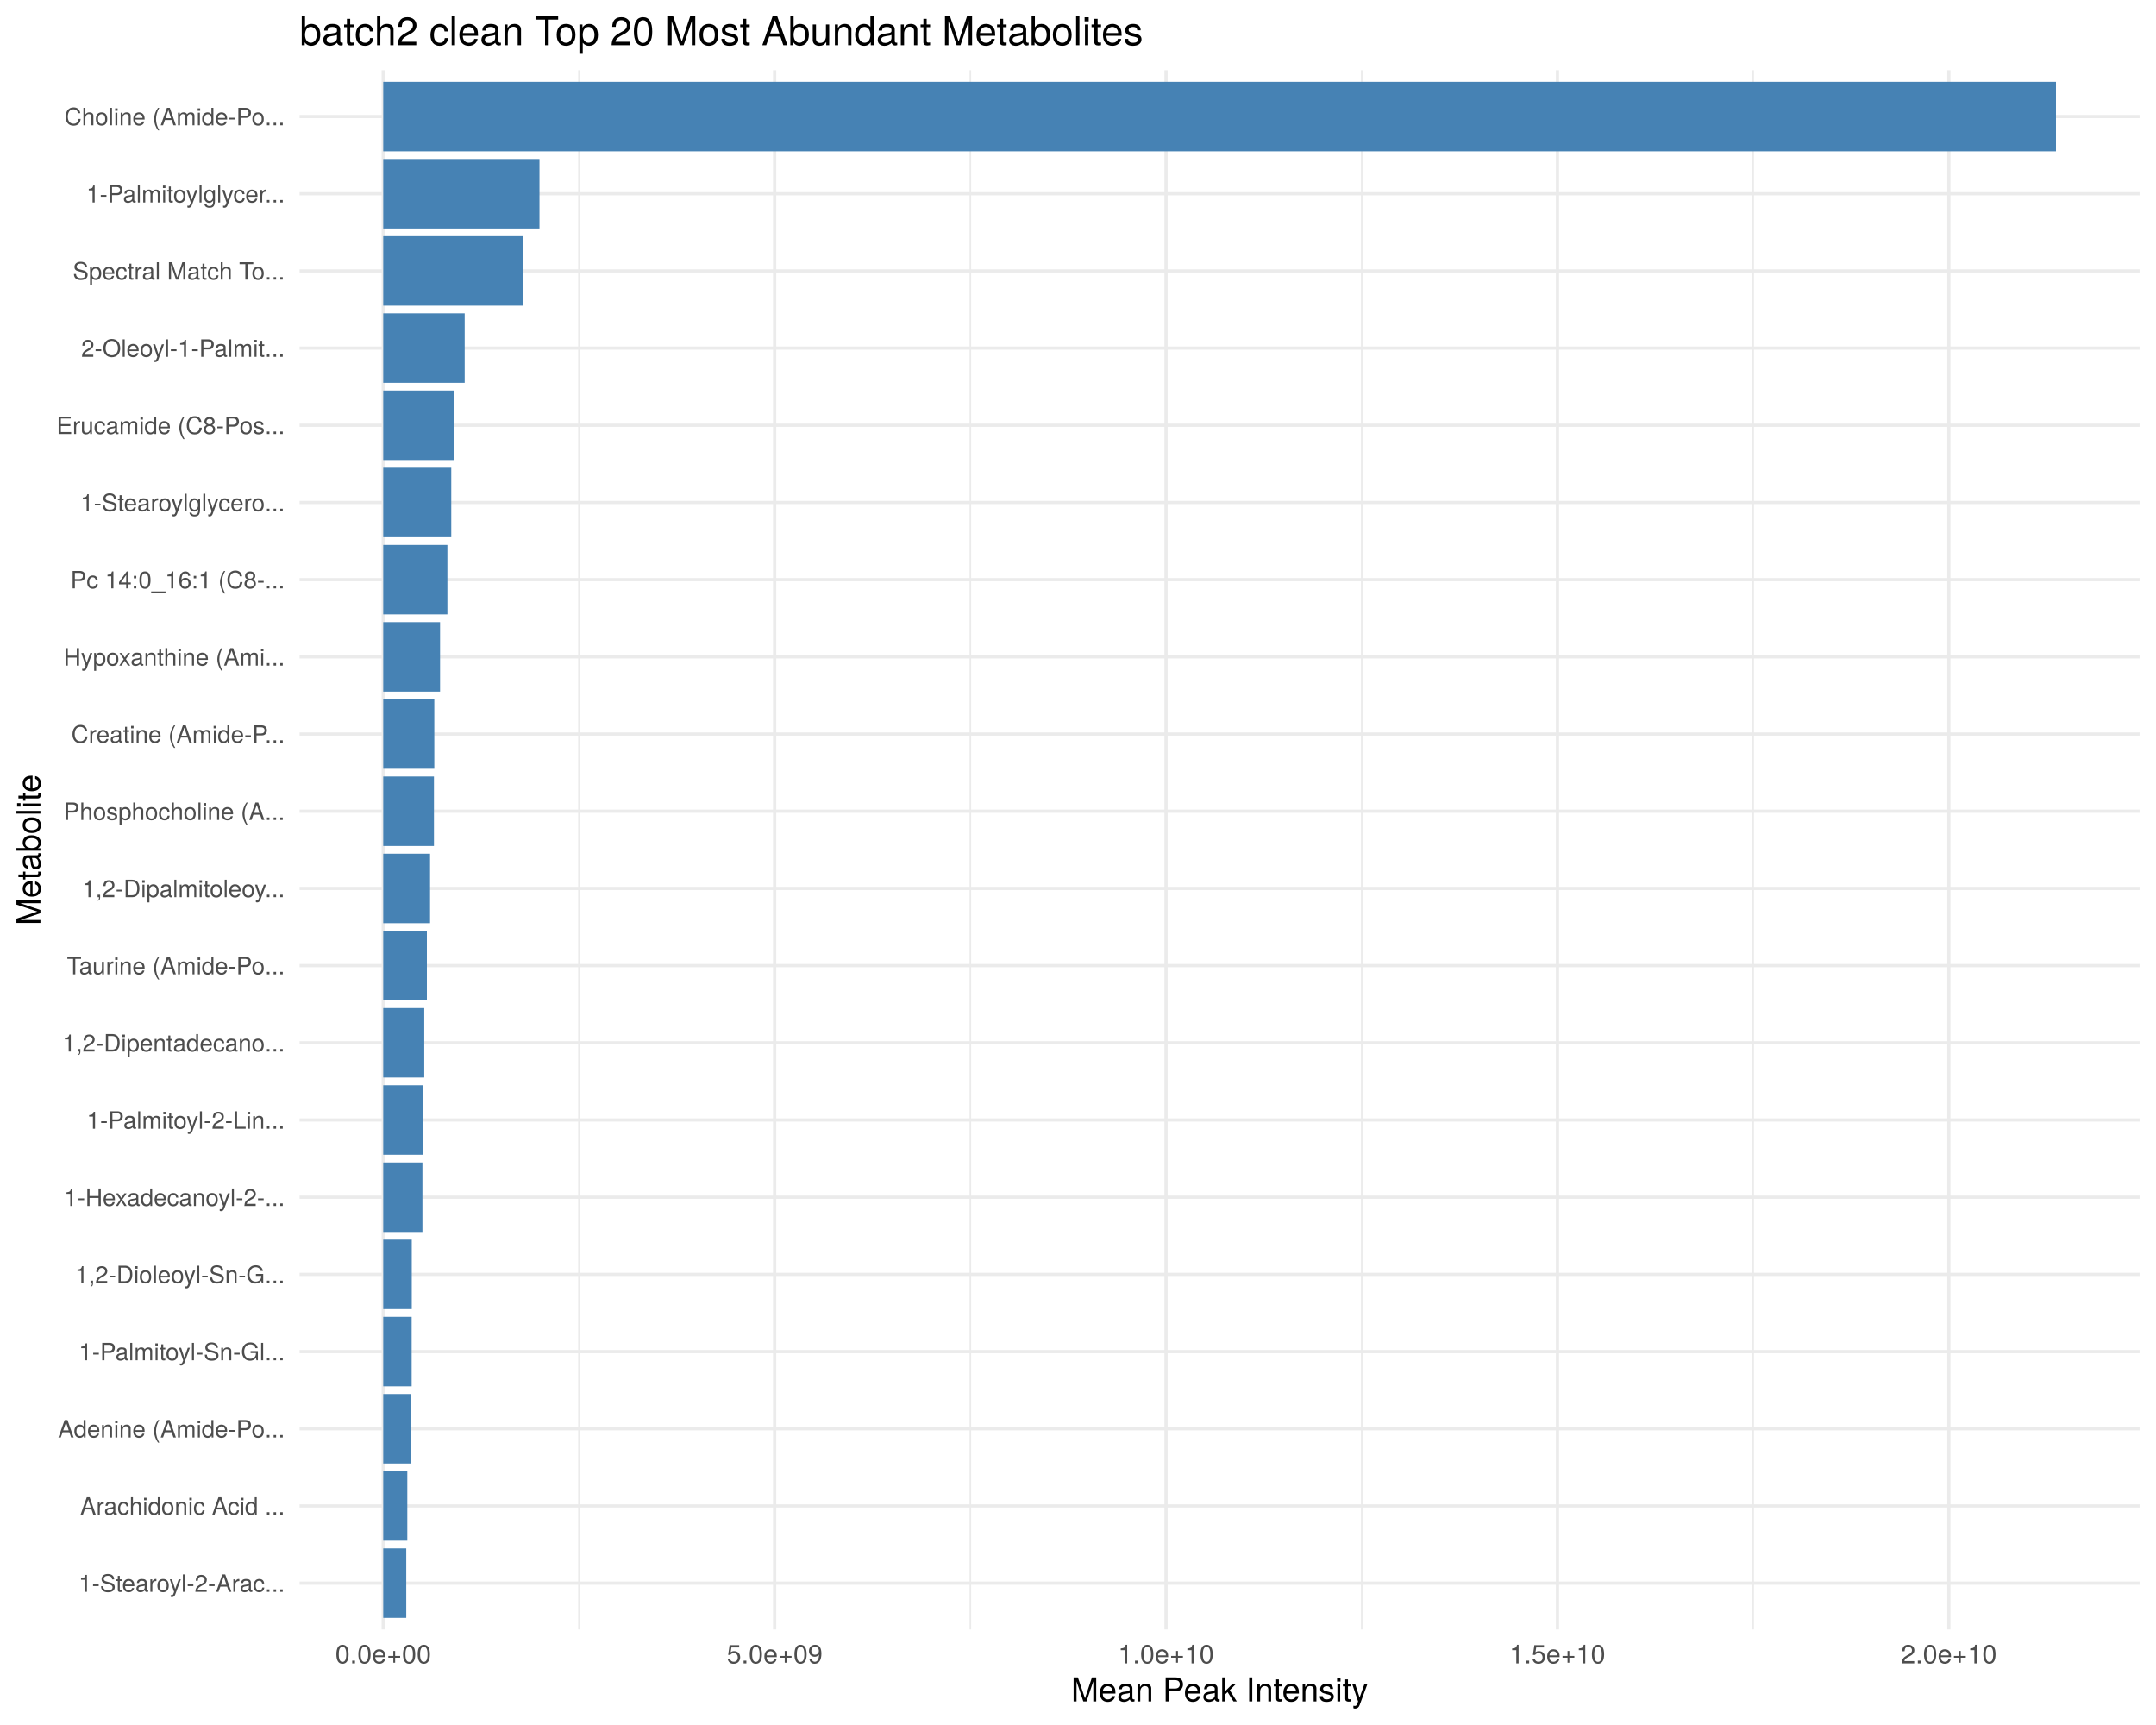
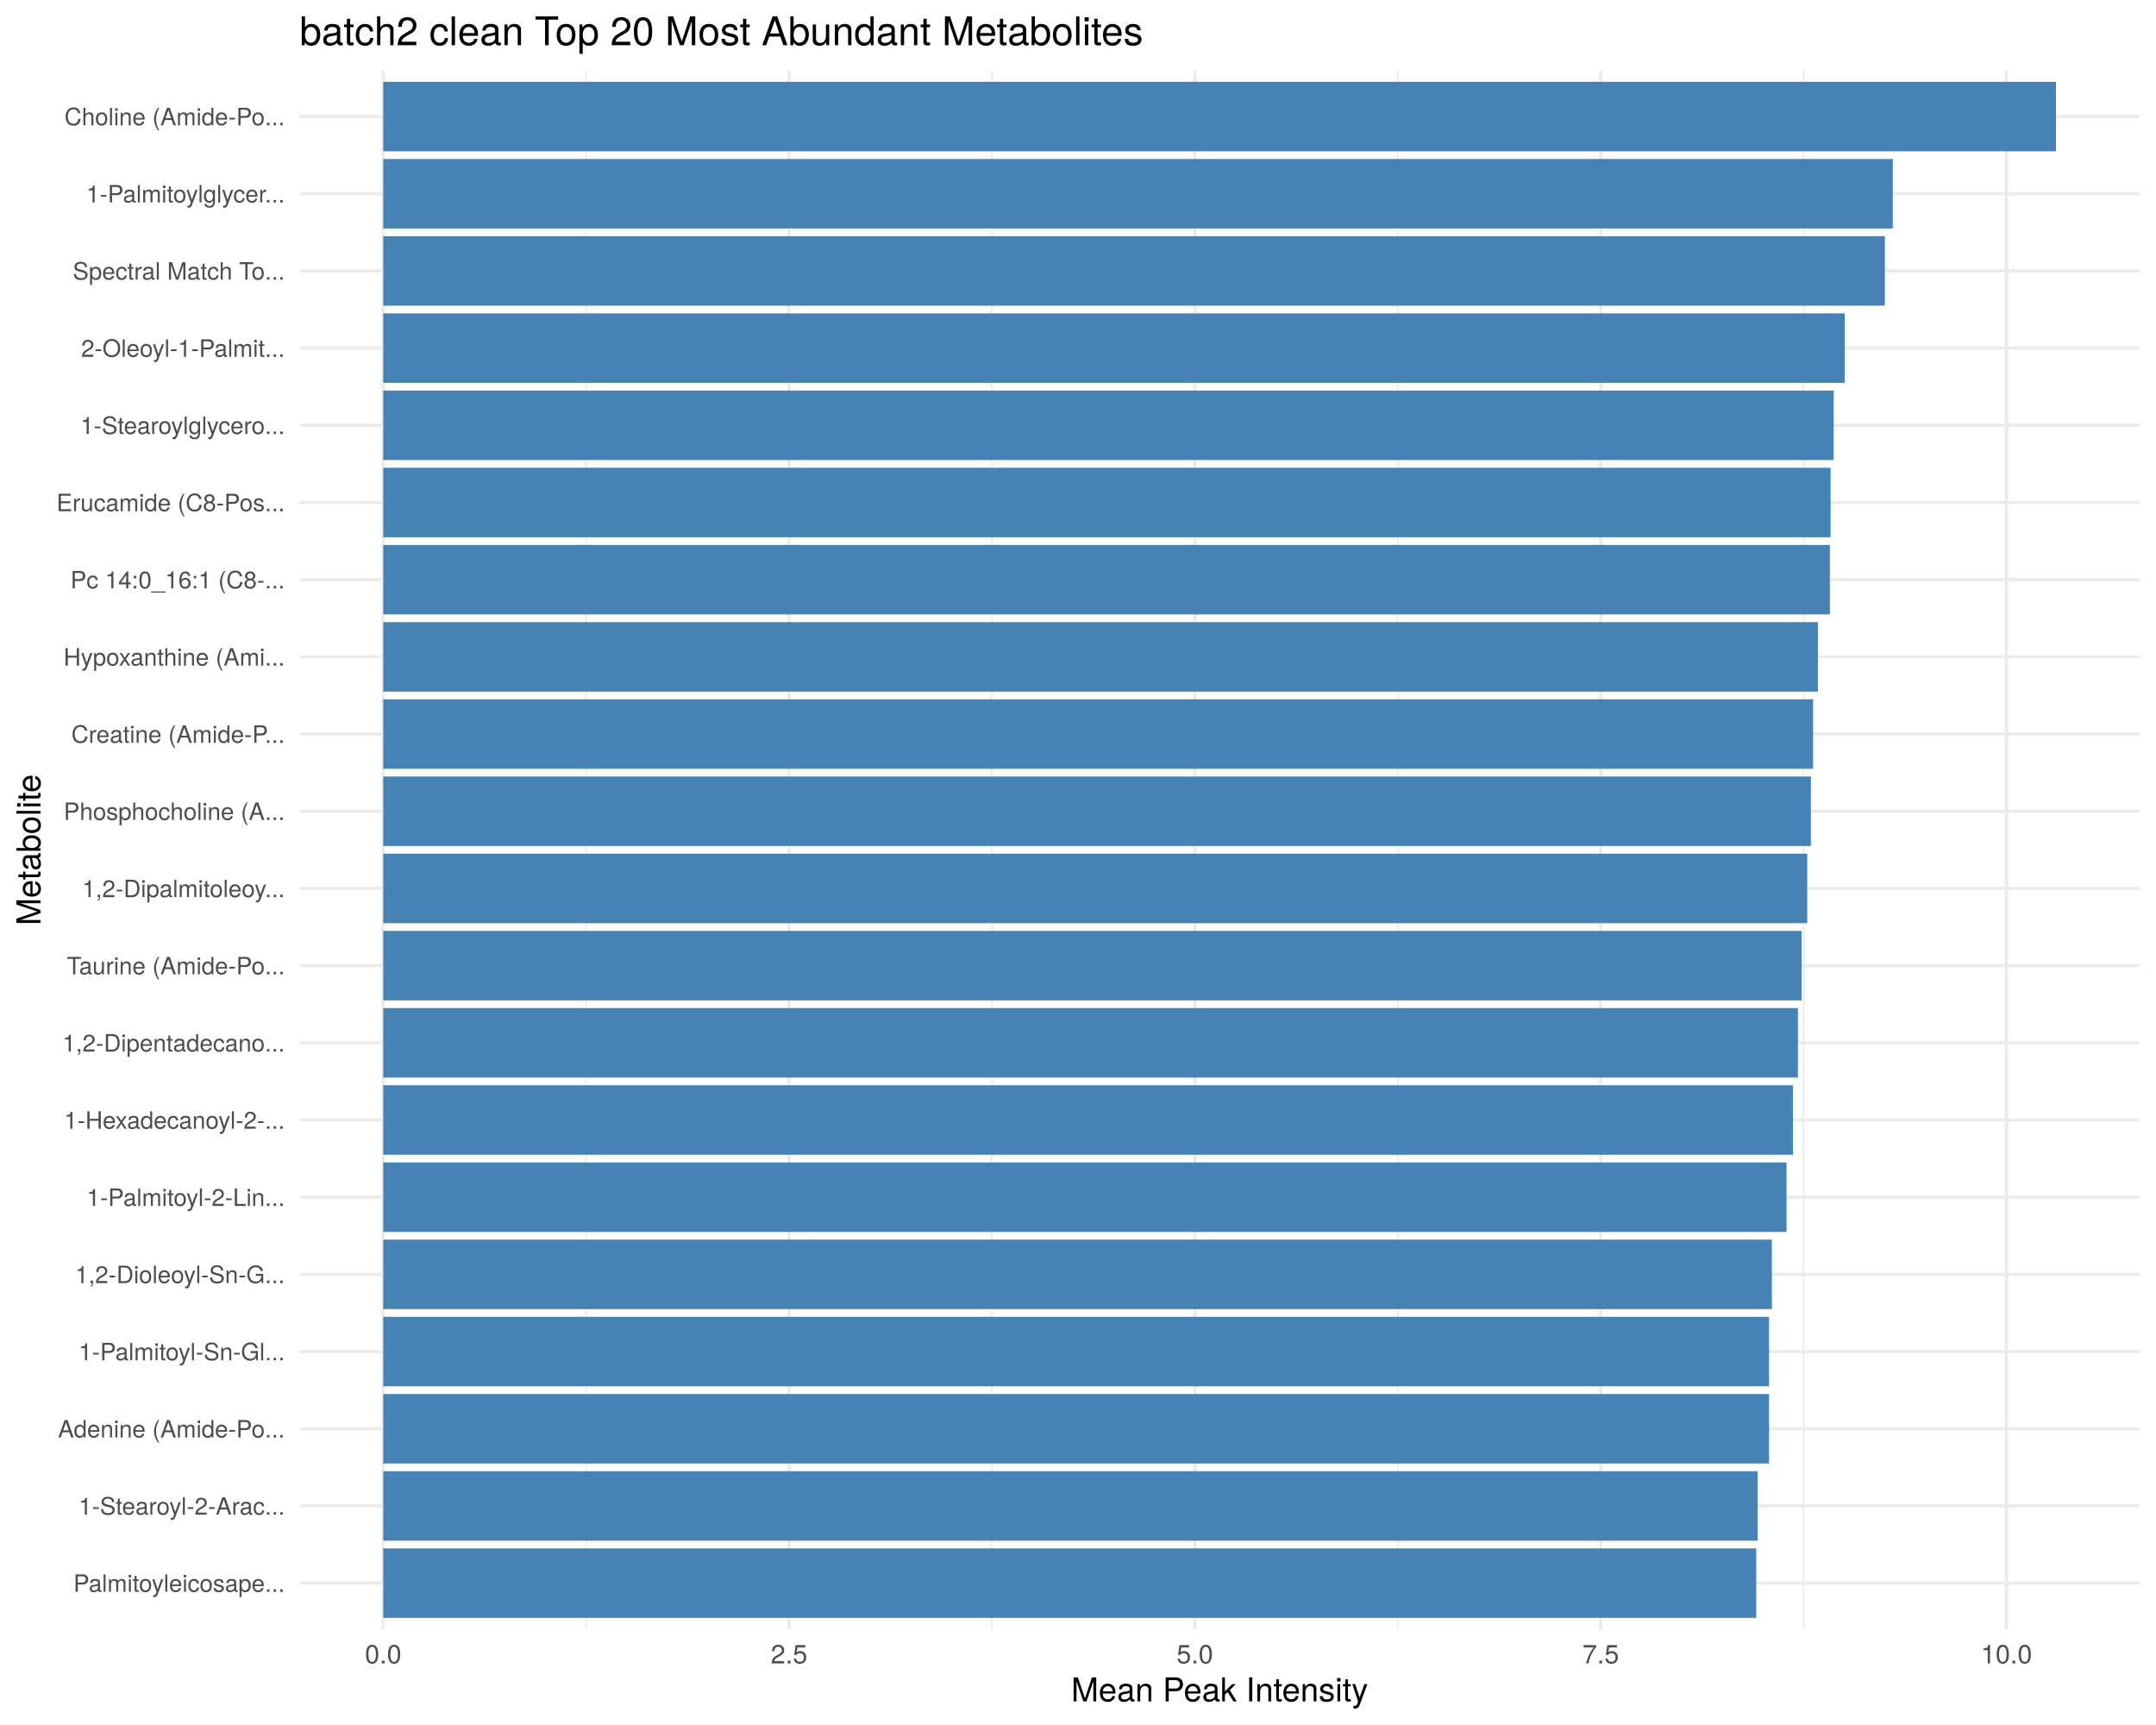
<svg xmlns="http://www.w3.org/2000/svg" class="svglite" width="720.00pt" height="576.00pt" viewBox="0 0 720.00 576.00">
  <defs>
    <style type="text/css">
    .svglite line, .svglite polyline, .svglite polygon, .svglite path, .svglite rect, .svglite circle {
      fill: none;
      stroke: #000000;
      stroke-linecap: round;
      stroke-linejoin: round;
      stroke-miterlimit: 10.00;
    }
    .svglite text {
      white-space: pre;
    }
  </style>
  </defs>
  <rect width="100%" height="100%" style="stroke: none; fill: none;" />
  <defs>
    <clipPath id="cpMC4wMHw3MjAuMDB8MC4wMHw1NzYuMDA=">
      <rect x="0.00" y="0.00" width="720.00" height="576.00" />
    </clipPath>
  </defs>
  <g clip-path="url(#cpMC4wMHw3MjAuMDB8MC4wMHw1NzYuMDA=)">
</g>
  <defs>
    <clipPath id="cpMTAwLjA1fDcxNC41MnwyMy40NXw1NDQuMDk=">
      <rect x="100.05" y="23.45" width="614.47" height="520.64" />
    </clipPath>
  </defs>
  <g clip-path="url(#cpMTAwLjA1fDcxNC41MnwyMy40NXw1NDQuMDk=)">
-     <polyline points="193.34,544.09 193.34,23.45 " style="stroke-width: 0.53; stroke: #EBEBEB; stroke-linecap: butt;" />
-     <polyline points="324.05,544.09 324.05,23.45 " style="stroke-width: 0.53; stroke: #EBEBEB; stroke-linecap: butt;" />
-     <polyline points="454.76,544.09 454.76,23.45 " style="stroke-width: 0.53; stroke: #EBEBEB; stroke-linecap: butt;" />
-     <polyline points="585.47,544.09 585.47,23.45 " style="stroke-width: 0.53; stroke: #EBEBEB; stroke-linecap: butt;" />
+     <polyline points="195.75,544.09 195.75,23.45 " style="stroke-width: 0.53; stroke: #EBEBEB; stroke-linecap: butt;" />
+     <polyline points="331.27,544.09 331.27,23.45 " style="stroke-width: 0.53; stroke: #EBEBEB; stroke-linecap: butt;" />
+     <polyline points="466.79,544.09 466.79,23.45 " style="stroke-width: 0.53; stroke: #EBEBEB; stroke-linecap: butt;" />
+     <polyline points="602.32,544.09 602.32,23.45 " style="stroke-width: 0.53; stroke: #EBEBEB; stroke-linecap: butt;" />
    <polyline points="100.05,528.63 714.52,528.63 " style="stroke-width: 1.07; stroke: #EBEBEB; stroke-linecap: butt;" />
    <polyline points="100.05,502.85 714.52,502.85 " style="stroke-width: 1.07; stroke: #EBEBEB; stroke-linecap: butt;" />
    <polyline points="100.05,477.08 714.52,477.08 " style="stroke-width: 1.07; stroke: #EBEBEB; stroke-linecap: butt;" />
    <polyline points="100.05,451.31 714.52,451.31 " style="stroke-width: 1.07; stroke: #EBEBEB; stroke-linecap: butt;" />
    <polyline points="100.05,425.53 714.52,425.53 " style="stroke-width: 1.07; stroke: #EBEBEB; stroke-linecap: butt;" />
    <polyline points="100.05,399.76 714.52,399.76 " style="stroke-width: 1.07; stroke: #EBEBEB; stroke-linecap: butt;" />
    <polyline points="100.05,373.98 714.52,373.98 " style="stroke-width: 1.07; stroke: #EBEBEB; stroke-linecap: butt;" />
    <polyline points="100.05,348.21 714.52,348.21 " style="stroke-width: 1.07; stroke: #EBEBEB; stroke-linecap: butt;" />
    <polyline points="100.05,322.43 714.52,322.43 " style="stroke-width: 1.07; stroke: #EBEBEB; stroke-linecap: butt;" />
    <polyline points="100.05,296.66 714.52,296.66 " style="stroke-width: 1.07; stroke: #EBEBEB; stroke-linecap: butt;" />
    <polyline points="100.05,270.88 714.52,270.88 " style="stroke-width: 1.07; stroke: #EBEBEB; stroke-linecap: butt;" />
    <polyline points="100.05,245.11 714.52,245.11 " style="stroke-width: 1.07; stroke: #EBEBEB; stroke-linecap: butt;" />
    <polyline points="100.05,219.34 714.52,219.34 " style="stroke-width: 1.07; stroke: #EBEBEB; stroke-linecap: butt;" />
    <polyline points="100.05,193.56 714.52,193.56 " style="stroke-width: 1.07; stroke: #EBEBEB; stroke-linecap: butt;" />
    <polyline points="100.05,167.79 714.52,167.79 " style="stroke-width: 1.07; stroke: #EBEBEB; stroke-linecap: butt;" />
    <polyline points="100.05,142.01 714.52,142.01 " style="stroke-width: 1.07; stroke: #EBEBEB; stroke-linecap: butt;" />
    <polyline points="100.05,116.24 714.52,116.24 " style="stroke-width: 1.07; stroke: #EBEBEB; stroke-linecap: butt;" />
    <polyline points="100.05,90.46 714.52,90.46 " style="stroke-width: 1.07; stroke: #EBEBEB; stroke-linecap: butt;" />
    <polyline points="100.05,64.69 714.52,64.69 " style="stroke-width: 1.07; stroke: #EBEBEB; stroke-linecap: butt;" />
    <polyline points="100.05,38.92 714.52,38.92 " style="stroke-width: 1.07; stroke: #EBEBEB; stroke-linecap: butt;" />
    <polyline points="127.98,544.09 127.98,23.45 " style="stroke-width: 1.07; stroke: #EBEBEB; stroke-linecap: butt;" />
-     <polyline points="258.69,544.09 258.69,23.45 " style="stroke-width: 1.07; stroke: #EBEBEB; stroke-linecap: butt;" />
-     <polyline points="389.40,544.09 389.40,23.45 " style="stroke-width: 1.07; stroke: #EBEBEB; stroke-linecap: butt;" />
-     <polyline points="520.11,544.09 520.11,23.45 " style="stroke-width: 1.07; stroke: #EBEBEB; stroke-linecap: butt;" />
-     <polyline points="650.82,544.09 650.82,23.45 " style="stroke-width: 1.07; stroke: #EBEBEB; stroke-linecap: butt;" />
+     <polyline points="263.51,544.09 263.51,23.45 " style="stroke-width: 1.07; stroke: #EBEBEB; stroke-linecap: butt;" />
+     <polyline points="399.03,544.09 399.03,23.45 " style="stroke-width: 1.07; stroke: #EBEBEB; stroke-linecap: butt;" />
+     <polyline points="534.56,544.09 534.56,23.45 " style="stroke-width: 1.07; stroke: #EBEBEB; stroke-linecap: butt;" />
+     <polyline points="670.08,544.09 670.08,23.45 " style="stroke-width: 1.07; stroke: #EBEBEB; stroke-linecap: butt;" />
    <rect x="127.98" y="27.32" width="558.61" height="23.20" style="stroke-width: 1.07; stroke: none; stroke-linecap: butt; stroke-linejoin: miter; fill: #4682B4;" />
-     <rect x="127.98" y="53.09" width="52.18" height="23.20" style="stroke-width: 1.07; stroke: none; stroke-linecap: butt; stroke-linejoin: miter; fill: #4682B4;" />
-     <rect x="127.98" y="78.87" width="46.63" height="23.20" style="stroke-width: 1.07; stroke: none; stroke-linecap: butt; stroke-linejoin: miter; fill: #4682B4;" />
-     <rect x="127.98" y="104.64" width="27.20" height="23.20" style="stroke-width: 1.07; stroke: none; stroke-linecap: butt; stroke-linejoin: miter; fill: #4682B4;" />
-     <rect x="127.98" y="130.41" width="23.53" height="23.20" style="stroke-width: 1.07; stroke: none; stroke-linecap: butt; stroke-linejoin: miter; fill: #4682B4;" />
-     <rect x="127.98" y="156.19" width="22.72" height="23.20" style="stroke-width: 1.07; stroke: none; stroke-linecap: butt; stroke-linejoin: miter; fill: #4682B4;" />
-     <rect x="127.98" y="181.96" width="21.43" height="23.20" style="stroke-width: 1.07; stroke: none; stroke-linecap: butt; stroke-linejoin: miter; fill: #4682B4;" />
-     <rect x="127.98" y="207.74" width="18.98" height="23.20" style="stroke-width: 1.07; stroke: none; stroke-linecap: butt; stroke-linejoin: miter; fill: #4682B4;" />
-     <rect x="127.98" y="233.51" width="17.06" height="23.20" style="stroke-width: 1.07; stroke: none; stroke-linecap: butt; stroke-linejoin: miter; fill: #4682B4;" />
-     <rect x="127.98" y="259.29" width="16.94" height="23.20" style="stroke-width: 1.07; stroke: none; stroke-linecap: butt; stroke-linejoin: miter; fill: #4682B4;" />
-     <rect x="127.98" y="285.06" width="15.64" height="23.20" style="stroke-width: 1.07; stroke: none; stroke-linecap: butt; stroke-linejoin: miter; fill: #4682B4;" />
-     <rect x="127.98" y="310.84" width="14.58" height="23.20" style="stroke-width: 1.07; stroke: none; stroke-linecap: butt; stroke-linejoin: miter; fill: #4682B4;" />
-     <rect x="127.98" y="336.61" width="13.70" height="23.20" style="stroke-width: 1.07; stroke: none; stroke-linecap: butt; stroke-linejoin: miter; fill: #4682B4;" />
-     <rect x="127.98" y="362.38" width="13.19" height="23.20" style="stroke-width: 1.07; stroke: none; stroke-linecap: butt; stroke-linejoin: miter; fill: #4682B4;" />
-     <rect x="127.98" y="388.16" width="13.09" height="23.20" style="stroke-width: 1.07; stroke: none; stroke-linecap: butt; stroke-linejoin: miter; fill: #4682B4;" />
-     <rect x="127.98" y="413.93" width="9.53" height="23.20" style="stroke-width: 1.07; stroke: none; stroke-linecap: butt; stroke-linejoin: miter; fill: #4682B4;" />
-     <rect x="127.98" y="439.71" width="9.49" height="23.20" style="stroke-width: 1.07; stroke: none; stroke-linecap: butt; stroke-linejoin: miter; fill: #4682B4;" />
-     <rect x="127.98" y="465.48" width="9.36" height="23.20" style="stroke-width: 1.07; stroke: none; stroke-linecap: butt; stroke-linejoin: miter; fill: #4682B4;" />
-     <rect x="127.98" y="491.26" width="8.04" height="23.20" style="stroke-width: 1.07; stroke: none; stroke-linecap: butt; stroke-linejoin: miter; fill: #4682B4;" />
-     <rect x="127.98" y="517.03" width="7.69" height="23.20" style="stroke-width: 1.07; stroke: none; stroke-linecap: butt; stroke-linejoin: miter; fill: #4682B4;" />
+     <rect x="127.98" y="53.09" width="504.12" height="23.20" style="stroke-width: 1.07; stroke: none; stroke-linecap: butt; stroke-linejoin: miter; fill: #4682B4;" />
+     <rect x="127.98" y="78.87" width="501.47" height="23.20" style="stroke-width: 1.07; stroke: none; stroke-linecap: butt; stroke-linejoin: miter; fill: #4682B4;" />
+     <rect x="127.98" y="104.64" width="488.06" height="23.20" style="stroke-width: 1.07; stroke: none; stroke-linecap: butt; stroke-linejoin: miter; fill: #4682B4;" />
+     <rect x="127.98" y="130.41" width="484.38" height="23.20" style="stroke-width: 1.07; stroke: none; stroke-linecap: butt; stroke-linejoin: miter; fill: #4682B4;" />
+     <rect x="127.98" y="156.19" width="483.34" height="23.20" style="stroke-width: 1.07; stroke: none; stroke-linecap: butt; stroke-linejoin: miter; fill: #4682B4;" />
+     <rect x="127.98" y="181.96" width="483.11" height="23.20" style="stroke-width: 1.07; stroke: none; stroke-linecap: butt; stroke-linejoin: miter; fill: #4682B4;" />
+     <rect x="127.98" y="207.74" width="479.13" height="23.20" style="stroke-width: 1.07; stroke: none; stroke-linecap: butt; stroke-linejoin: miter; fill: #4682B4;" />
+     <rect x="127.98" y="233.51" width="477.50" height="23.20" style="stroke-width: 1.07; stroke: none; stroke-linecap: butt; stroke-linejoin: miter; fill: #4682B4;" />
+     <rect x="127.98" y="259.29" width="476.76" height="23.20" style="stroke-width: 1.07; stroke: none; stroke-linecap: butt; stroke-linejoin: miter; fill: #4682B4;" />
+     <rect x="127.98" y="285.06" width="475.55" height="23.20" style="stroke-width: 1.07; stroke: none; stroke-linecap: butt; stroke-linejoin: miter; fill: #4682B4;" />
+     <rect x="127.98" y="310.84" width="473.67" height="23.20" style="stroke-width: 1.07; stroke: none; stroke-linecap: butt; stroke-linejoin: miter; fill: #4682B4;" />
+     <rect x="127.98" y="336.61" width="472.44" height="23.20" style="stroke-width: 1.07; stroke: none; stroke-linecap: butt; stroke-linejoin: miter; fill: #4682B4;" />
+     <rect x="127.98" y="362.38" width="470.78" height="23.20" style="stroke-width: 1.07; stroke: none; stroke-linecap: butt; stroke-linejoin: miter; fill: #4682B4;" />
+     <rect x="127.98" y="388.16" width="468.63" height="23.20" style="stroke-width: 1.07; stroke: none; stroke-linecap: butt; stroke-linejoin: miter; fill: #4682B4;" />
+     <rect x="127.98" y="413.93" width="463.74" height="23.20" style="stroke-width: 1.07; stroke: none; stroke-linecap: butt; stroke-linejoin: miter; fill: #4682B4;" />
+     <rect x="127.98" y="439.71" width="462.80" height="23.20" style="stroke-width: 1.07; stroke: none; stroke-linecap: butt; stroke-linejoin: miter; fill: #4682B4;" />
+     <rect x="127.98" y="465.48" width="462.80" height="23.20" style="stroke-width: 1.07; stroke: none; stroke-linecap: butt; stroke-linejoin: miter; fill: #4682B4;" />
+     <rect x="127.98" y="491.26" width="459.01" height="23.20" style="stroke-width: 1.07; stroke: none; stroke-linecap: butt; stroke-linejoin: miter; fill: #4682B4;" />
+     <rect x="127.98" y="517.03" width="458.52" height="23.20" style="stroke-width: 1.07; stroke: none; stroke-linecap: butt; stroke-linejoin: miter; fill: #4682B4;" />
  </g>
  <g clip-path="url(#cpMC4wMHw3MjAuMDB8MC4wMHw1NzYuMDA=)">
-     <text x="95.12" y="531.54" text-anchor="end" style="font-size: 8.00px; font-weight: 0;fill: #4D4D4D; font-family: &quot;TeX Gyre Heros&quot;;" textLength="69.37px" lengthAdjust="spacingAndGlyphs">1-Stearoyl-2-Arac...</text>
-     <text x="95.12" y="505.77" text-anchor="end" style="font-size: 8.00px; font-weight: 0;fill: #4D4D4D; font-family: &quot;TeX Gyre Heros&quot;;" textLength="68.50px" lengthAdjust="spacingAndGlyphs">Arachidonic Acid ...</text>
+     <text x="95.12" y="531.54" text-anchor="end" style="font-size: 8.00px; font-weight: 0;fill: #4D4D4D; font-family: &quot;TeX Gyre Heros&quot;;" textLength="71.17px" lengthAdjust="spacingAndGlyphs">Palmitoyleicosape...</text>
+     <text x="95.12" y="505.77" text-anchor="end" style="font-size: 8.00px; font-weight: 0;fill: #4D4D4D; font-family: &quot;TeX Gyre Heros&quot;;" textLength="69.37px" lengthAdjust="spacingAndGlyphs">1-Stearoyl-2-Arac...</text>
    <text x="95.12" y="480.00" text-anchor="end" style="font-size: 8.00px; font-weight: 0;fill: #4D4D4D; font-family: &quot;TeX Gyre Heros&quot;;" textLength="76.05px" lengthAdjust="spacingAndGlyphs">Adenine (Amide-Po...</text>
    <text x="95.12" y="454.22" text-anchor="end" style="font-size: 8.00px; font-weight: 0;fill: #4D4D4D; font-family: &quot;TeX Gyre Heros&quot;;" textLength="69.36px" lengthAdjust="spacingAndGlyphs">1-Palmitoyl-Sn-Gl...</text>
    <text x="95.12" y="428.45" text-anchor="end" style="font-size: 8.00px; font-weight: 0;fill: #4D4D4D; font-family: &quot;TeX Gyre Heros&quot;;" textLength="70.26px" lengthAdjust="spacingAndGlyphs">1,2-Dioleoyl-Sn-G...</text>
-     <text x="95.12" y="402.67" text-anchor="end" style="font-size: 8.00px; font-weight: 0;fill: #4D4D4D; font-family: &quot;TeX Gyre Heros&quot;;" textLength="74.28px" lengthAdjust="spacingAndGlyphs">1-Hexadecanoyl-2-...</text>
-     <text x="95.12" y="376.90" text-anchor="end" style="font-size: 8.00px; font-weight: 0;fill: #4D4D4D; font-family: &quot;TeX Gyre Heros&quot;;" textLength="66.71px" lengthAdjust="spacingAndGlyphs">1-Palmitoyl-2-Lin...</text>
+     <text x="95.12" y="402.67" text-anchor="end" style="font-size: 8.00px; font-weight: 0;fill: #4D4D4D; font-family: &quot;TeX Gyre Heros&quot;;" textLength="66.71px" lengthAdjust="spacingAndGlyphs">1-Palmitoyl-2-Lin...</text>
+     <text x="95.12" y="376.90" text-anchor="end" style="font-size: 8.00px; font-weight: 0;fill: #4D4D4D; font-family: &quot;TeX Gyre Heros&quot;;" textLength="74.28px" lengthAdjust="spacingAndGlyphs">1-Hexadecanoyl-2-...</text>
    <text x="95.12" y="351.12" text-anchor="end" style="font-size: 8.00px; font-weight: 0;fill: #4D4D4D; font-family: &quot;TeX Gyre Heros&quot;;" textLength="74.29px" lengthAdjust="spacingAndGlyphs">1,2-Dipentadecano...</text>
    <text x="95.12" y="325.35" text-anchor="end" style="font-size: 8.00px; font-weight: 0;fill: #4D4D4D; font-family: &quot;TeX Gyre Heros&quot;;" textLength="73.82px" lengthAdjust="spacingAndGlyphs">Taurine (Amide-Po...</text>
    <text x="95.12" y="299.58" text-anchor="end" style="font-size: 8.00px; font-weight: 0;fill: #4D4D4D; font-family: &quot;TeX Gyre Heros&quot;;" textLength="68.49px" lengthAdjust="spacingAndGlyphs">1,2-Dipalmitoleoy...</text>
    <text x="95.12" y="273.80" text-anchor="end" style="font-size: 8.00px; font-weight: 0;fill: #4D4D4D; font-family: &quot;TeX Gyre Heros&quot;;" textLength="73.84px" lengthAdjust="spacingAndGlyphs">Phosphocholine (A...</text>
    <text x="95.12" y="248.03" text-anchor="end" style="font-size: 8.00px; font-weight: 0;fill: #4D4D4D; font-family: &quot;TeX Gyre Heros&quot;;" textLength="72.48px" lengthAdjust="spacingAndGlyphs">Creatine (Amide-P...</text>
    <text x="95.12" y="222.25" text-anchor="end" style="font-size: 8.00px; font-weight: 0;fill: #4D4D4D; font-family: &quot;TeX Gyre Heros&quot;;" textLength="74.28px" lengthAdjust="spacingAndGlyphs">Hypoxanthine (Ami...</text>
    <text x="95.12" y="196.48" text-anchor="end" style="font-size: 8.00px; font-weight: 0;fill: #4D4D4D; font-family: &quot;TeX Gyre Heros&quot;;" textLength="71.61px" lengthAdjust="spacingAndGlyphs">Pc 14:0_16:1 (C8-...</text>
-     <text x="95.12" y="170.70" text-anchor="end" style="font-size: 8.00px; font-weight: 0;fill: #4D4D4D; font-family: &quot;TeX Gyre Heros&quot;;" textLength="68.94px" lengthAdjust="spacingAndGlyphs">1-Stearoylglycero...</text>
-     <text x="95.12" y="144.93" text-anchor="end" style="font-size: 8.00px; font-weight: 0;fill: #4D4D4D; font-family: &quot;TeX Gyre Heros&quot;;" textLength="76.49px" lengthAdjust="spacingAndGlyphs">Erucamide (C8-Pos...</text>
+     <text x="95.12" y="170.70" text-anchor="end" style="font-size: 8.00px; font-weight: 0;fill: #4D4D4D; font-family: &quot;TeX Gyre Heros&quot;;" textLength="76.49px" lengthAdjust="spacingAndGlyphs">Erucamide (C8-Pos...</text>
+     <text x="95.12" y="144.93" text-anchor="end" style="font-size: 8.00px; font-weight: 0;fill: #4D4D4D; font-family: &quot;TeX Gyre Heros&quot;;" textLength="68.94px" lengthAdjust="spacingAndGlyphs">1-Stearoylglycero...</text>
    <text x="95.12" y="119.15" text-anchor="end" style="font-size: 8.00px; font-weight: 0;fill: #4D4D4D; font-family: &quot;TeX Gyre Heros&quot;;" textLength="68.48px" lengthAdjust="spacingAndGlyphs">2-Oleoyl-1-Palmit...</text>
    <text x="95.12" y="93.38" text-anchor="end" style="font-size: 8.00px; font-weight: 0;fill: #4D4D4D; font-family: &quot;TeX Gyre Heros&quot;;" textLength="71.61px" lengthAdjust="spacingAndGlyphs">Spectral Match To...</text>
    <text x="95.12" y="67.61" text-anchor="end" style="font-size: 8.00px; font-weight: 0;fill: #4D4D4D; font-family: &quot;TeX Gyre Heros&quot;;" textLength="67.60px" lengthAdjust="spacingAndGlyphs">1-Palmitoylglycer...</text>
    <text x="95.12" y="41.83" text-anchor="end" style="font-size: 8.00px; font-weight: 0;fill: #4D4D4D; font-family: &quot;TeX Gyre Heros&quot;;" textLength="73.82px" lengthAdjust="spacingAndGlyphs">Choline (Amide-Po...</text>
-     <text x="127.98" y="555.44" text-anchor="middle" style="font-size: 8.80px; font-weight: 0;fill: #4D4D4D; font-family: &quot;TeX Gyre Heros&quot;;" textLength="32.03px" lengthAdjust="spacingAndGlyphs">0.0e+00</text>
-     <text x="258.69" y="555.44" text-anchor="middle" style="font-size: 8.80px; font-weight: 0;fill: #4D4D4D; font-family: &quot;TeX Gyre Heros&quot;;" textLength="32.03px" lengthAdjust="spacingAndGlyphs">5.0e+09</text>
-     <text x="389.40" y="555.44" text-anchor="middle" style="font-size: 8.80px; font-weight: 0;fill: #4D4D4D; font-family: &quot;TeX Gyre Heros&quot;;" textLength="32.03px" lengthAdjust="spacingAndGlyphs">1.0e+10</text>
-     <text x="520.11" y="555.44" text-anchor="middle" style="font-size: 8.80px; font-weight: 0;fill: #4D4D4D; font-family: &quot;TeX Gyre Heros&quot;;" textLength="32.03px" lengthAdjust="spacingAndGlyphs">1.5e+10</text>
-     <text x="650.82" y="555.44" text-anchor="middle" style="font-size: 8.80px; font-weight: 0;fill: #4D4D4D; font-family: &quot;TeX Gyre Heros&quot;;" textLength="32.03px" lengthAdjust="spacingAndGlyphs">2.0e+10</text>
+     <text x="127.98" y="555.44" text-anchor="middle" style="font-size: 8.80px; font-weight: 0;fill: #4D4D4D; font-family: &quot;TeX Gyre Heros&quot;;" textLength="12.23px" lengthAdjust="spacingAndGlyphs">0.0</text>
+     <text x="263.51" y="555.44" text-anchor="middle" style="font-size: 8.80px; font-weight: 0;fill: #4D4D4D; font-family: &quot;TeX Gyre Heros&quot;;" textLength="12.23px" lengthAdjust="spacingAndGlyphs">2.5</text>
+     <text x="399.03" y="555.44" text-anchor="middle" style="font-size: 8.80px; font-weight: 0;fill: #4D4D4D; font-family: &quot;TeX Gyre Heros&quot;;" textLength="12.23px" lengthAdjust="spacingAndGlyphs">5.0</text>
+     <text x="534.56" y="555.44" text-anchor="middle" style="font-size: 8.80px; font-weight: 0;fill: #4D4D4D; font-family: &quot;TeX Gyre Heros&quot;;" textLength="12.23px" lengthAdjust="spacingAndGlyphs">7.5</text>
+     <text x="670.08" y="555.44" text-anchor="middle" style="font-size: 8.80px; font-weight: 0;fill: #4D4D4D; font-family: &quot;TeX Gyre Heros&quot;;" textLength="17.11px" lengthAdjust="spacingAndGlyphs">10.0</text>
    <text x="407.29" y="568.12" text-anchor="middle" style="font-size: 11.00px; font-weight: 0; font-family: &quot;TeX Gyre Heros&quot;;" textLength="99.65px" lengthAdjust="spacingAndGlyphs">Mean Peak Intensity</text>
    <text transform="translate(13.50,283.77) rotate(-90)" text-anchor="middle" style="font-size: 11.00px; font-weight: 0; font-family: &quot;TeX Gyre Heros&quot;;" textLength="50.73px" lengthAdjust="spacingAndGlyphs">Metabolite</text>
    <text x="100.05" y="15.09" style="font-size: 13.20px; font-weight: 0; font-family: &quot;TeX Gyre Heros&quot;;" textLength="282.90px" lengthAdjust="spacingAndGlyphs">batch2 clean Top 20 Most Abundant Metabolites</text>
  </g>
</svg>
